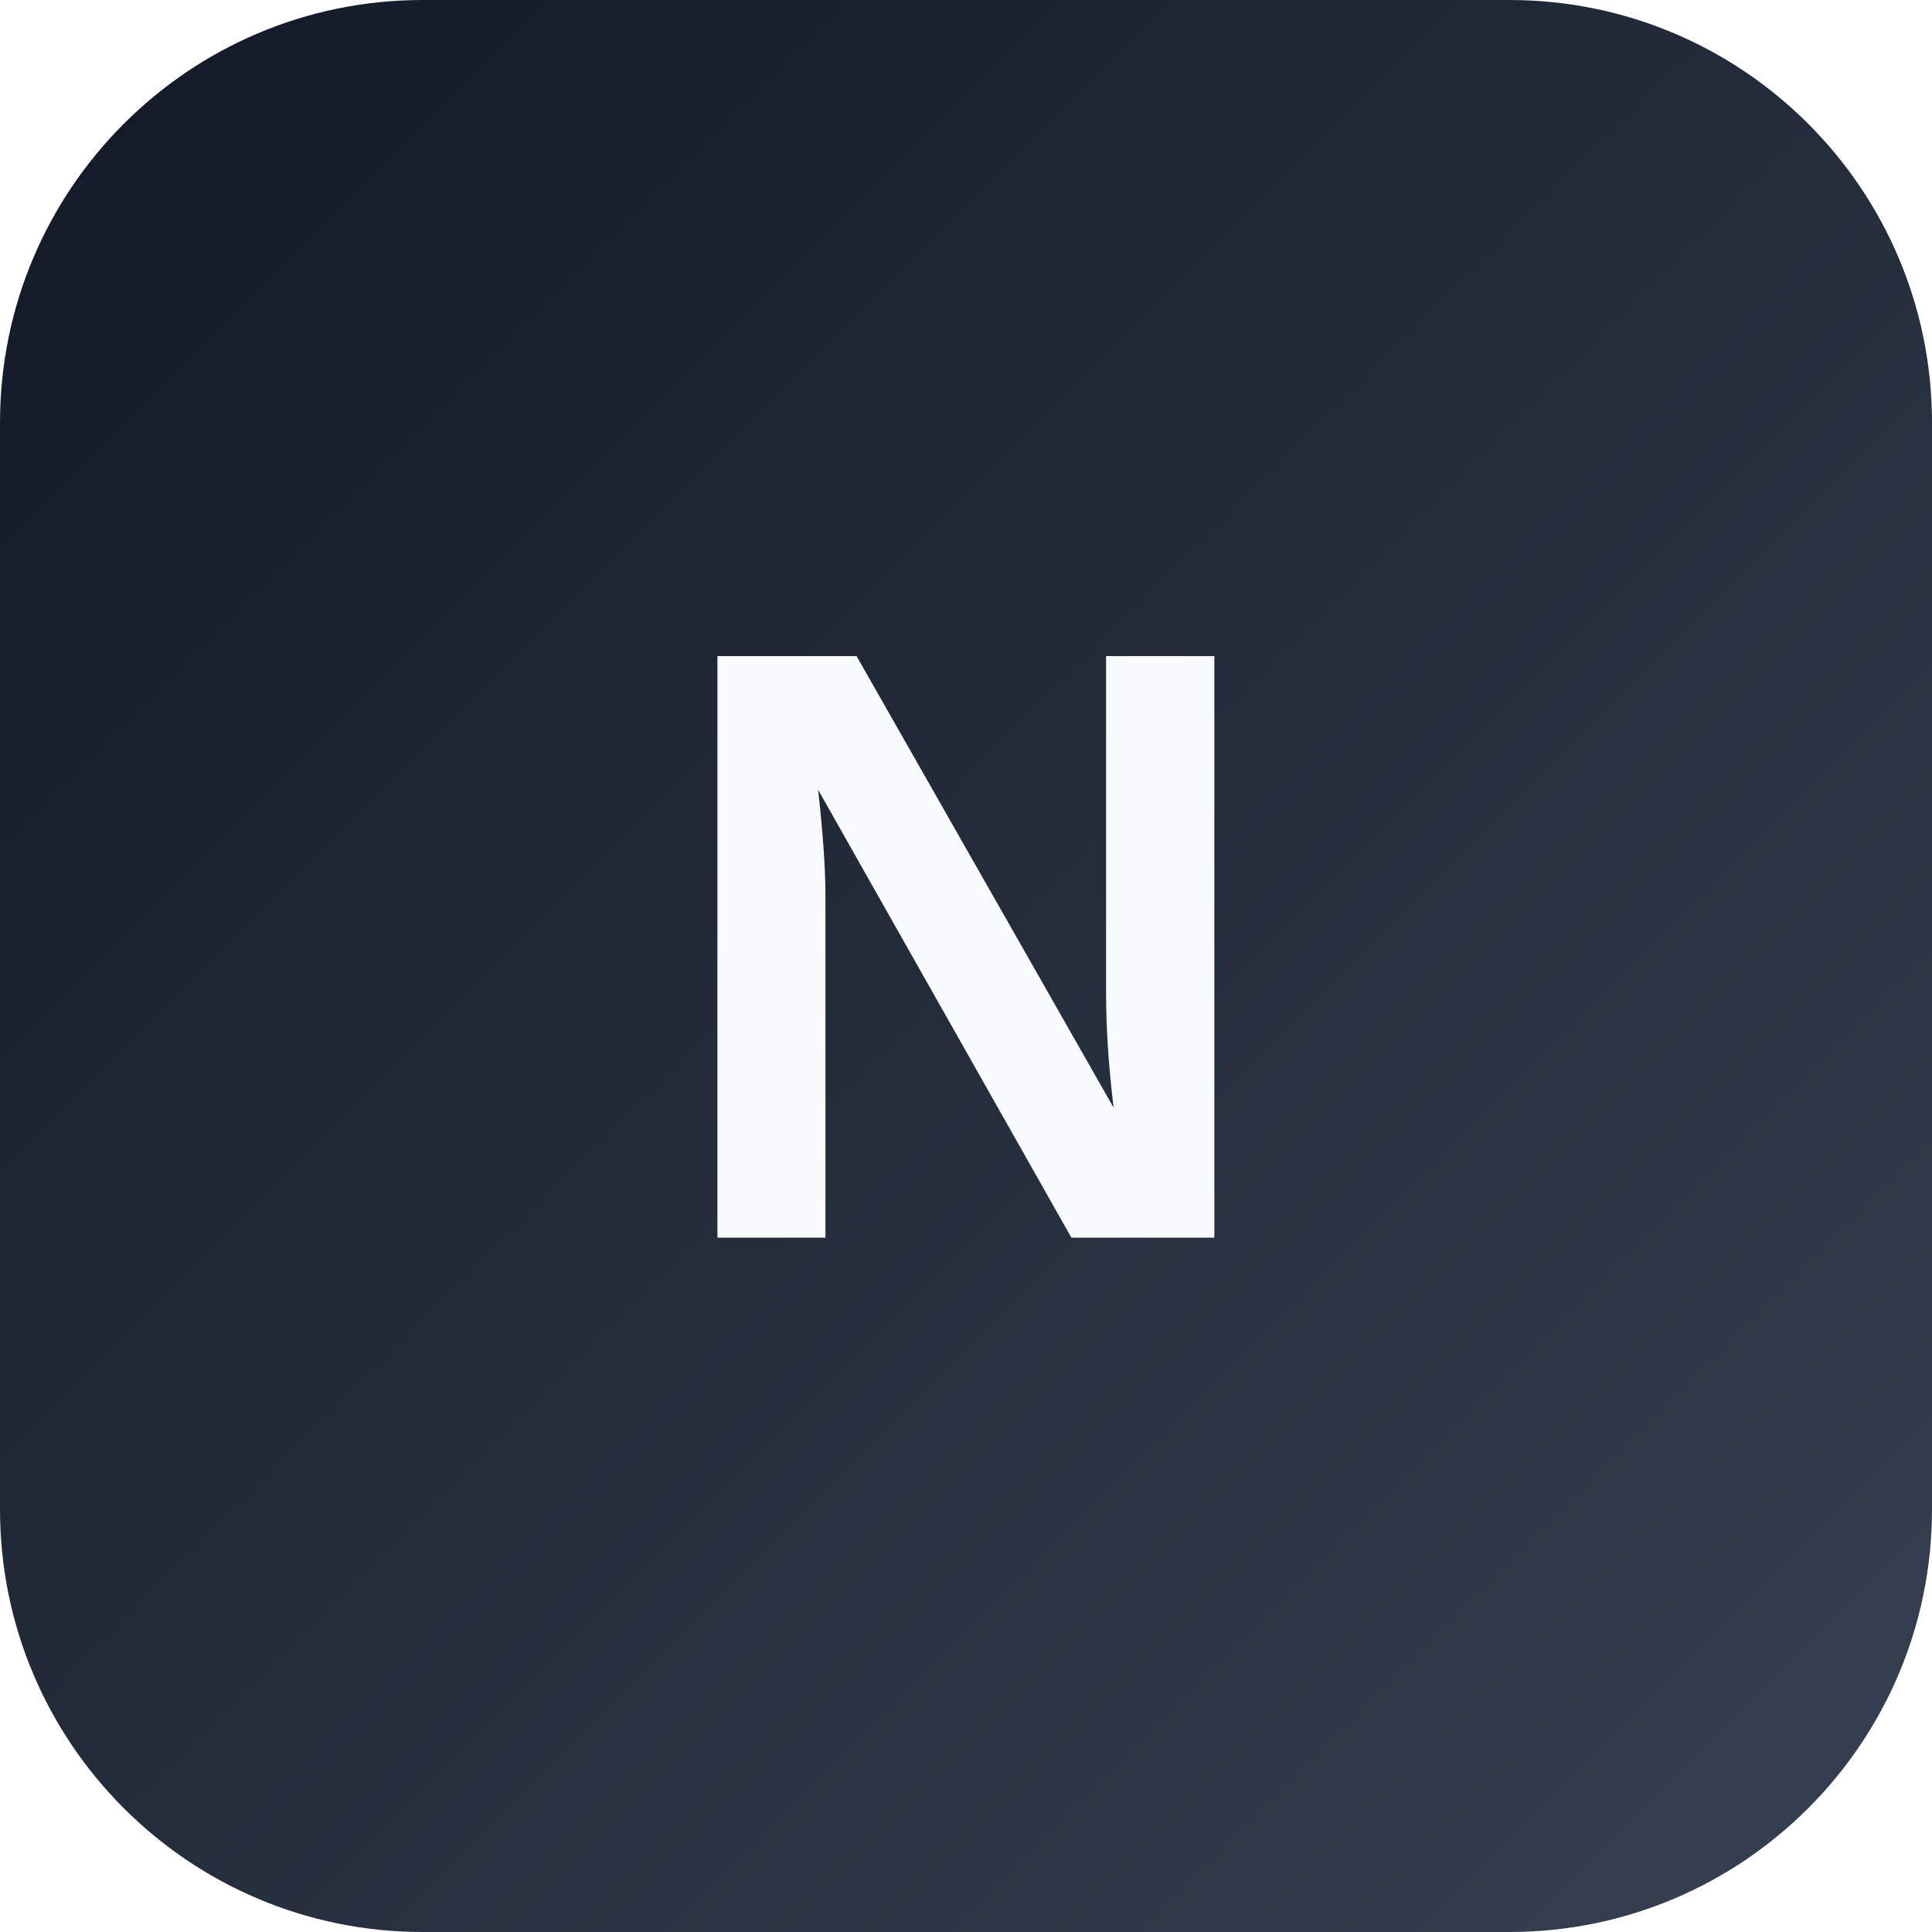
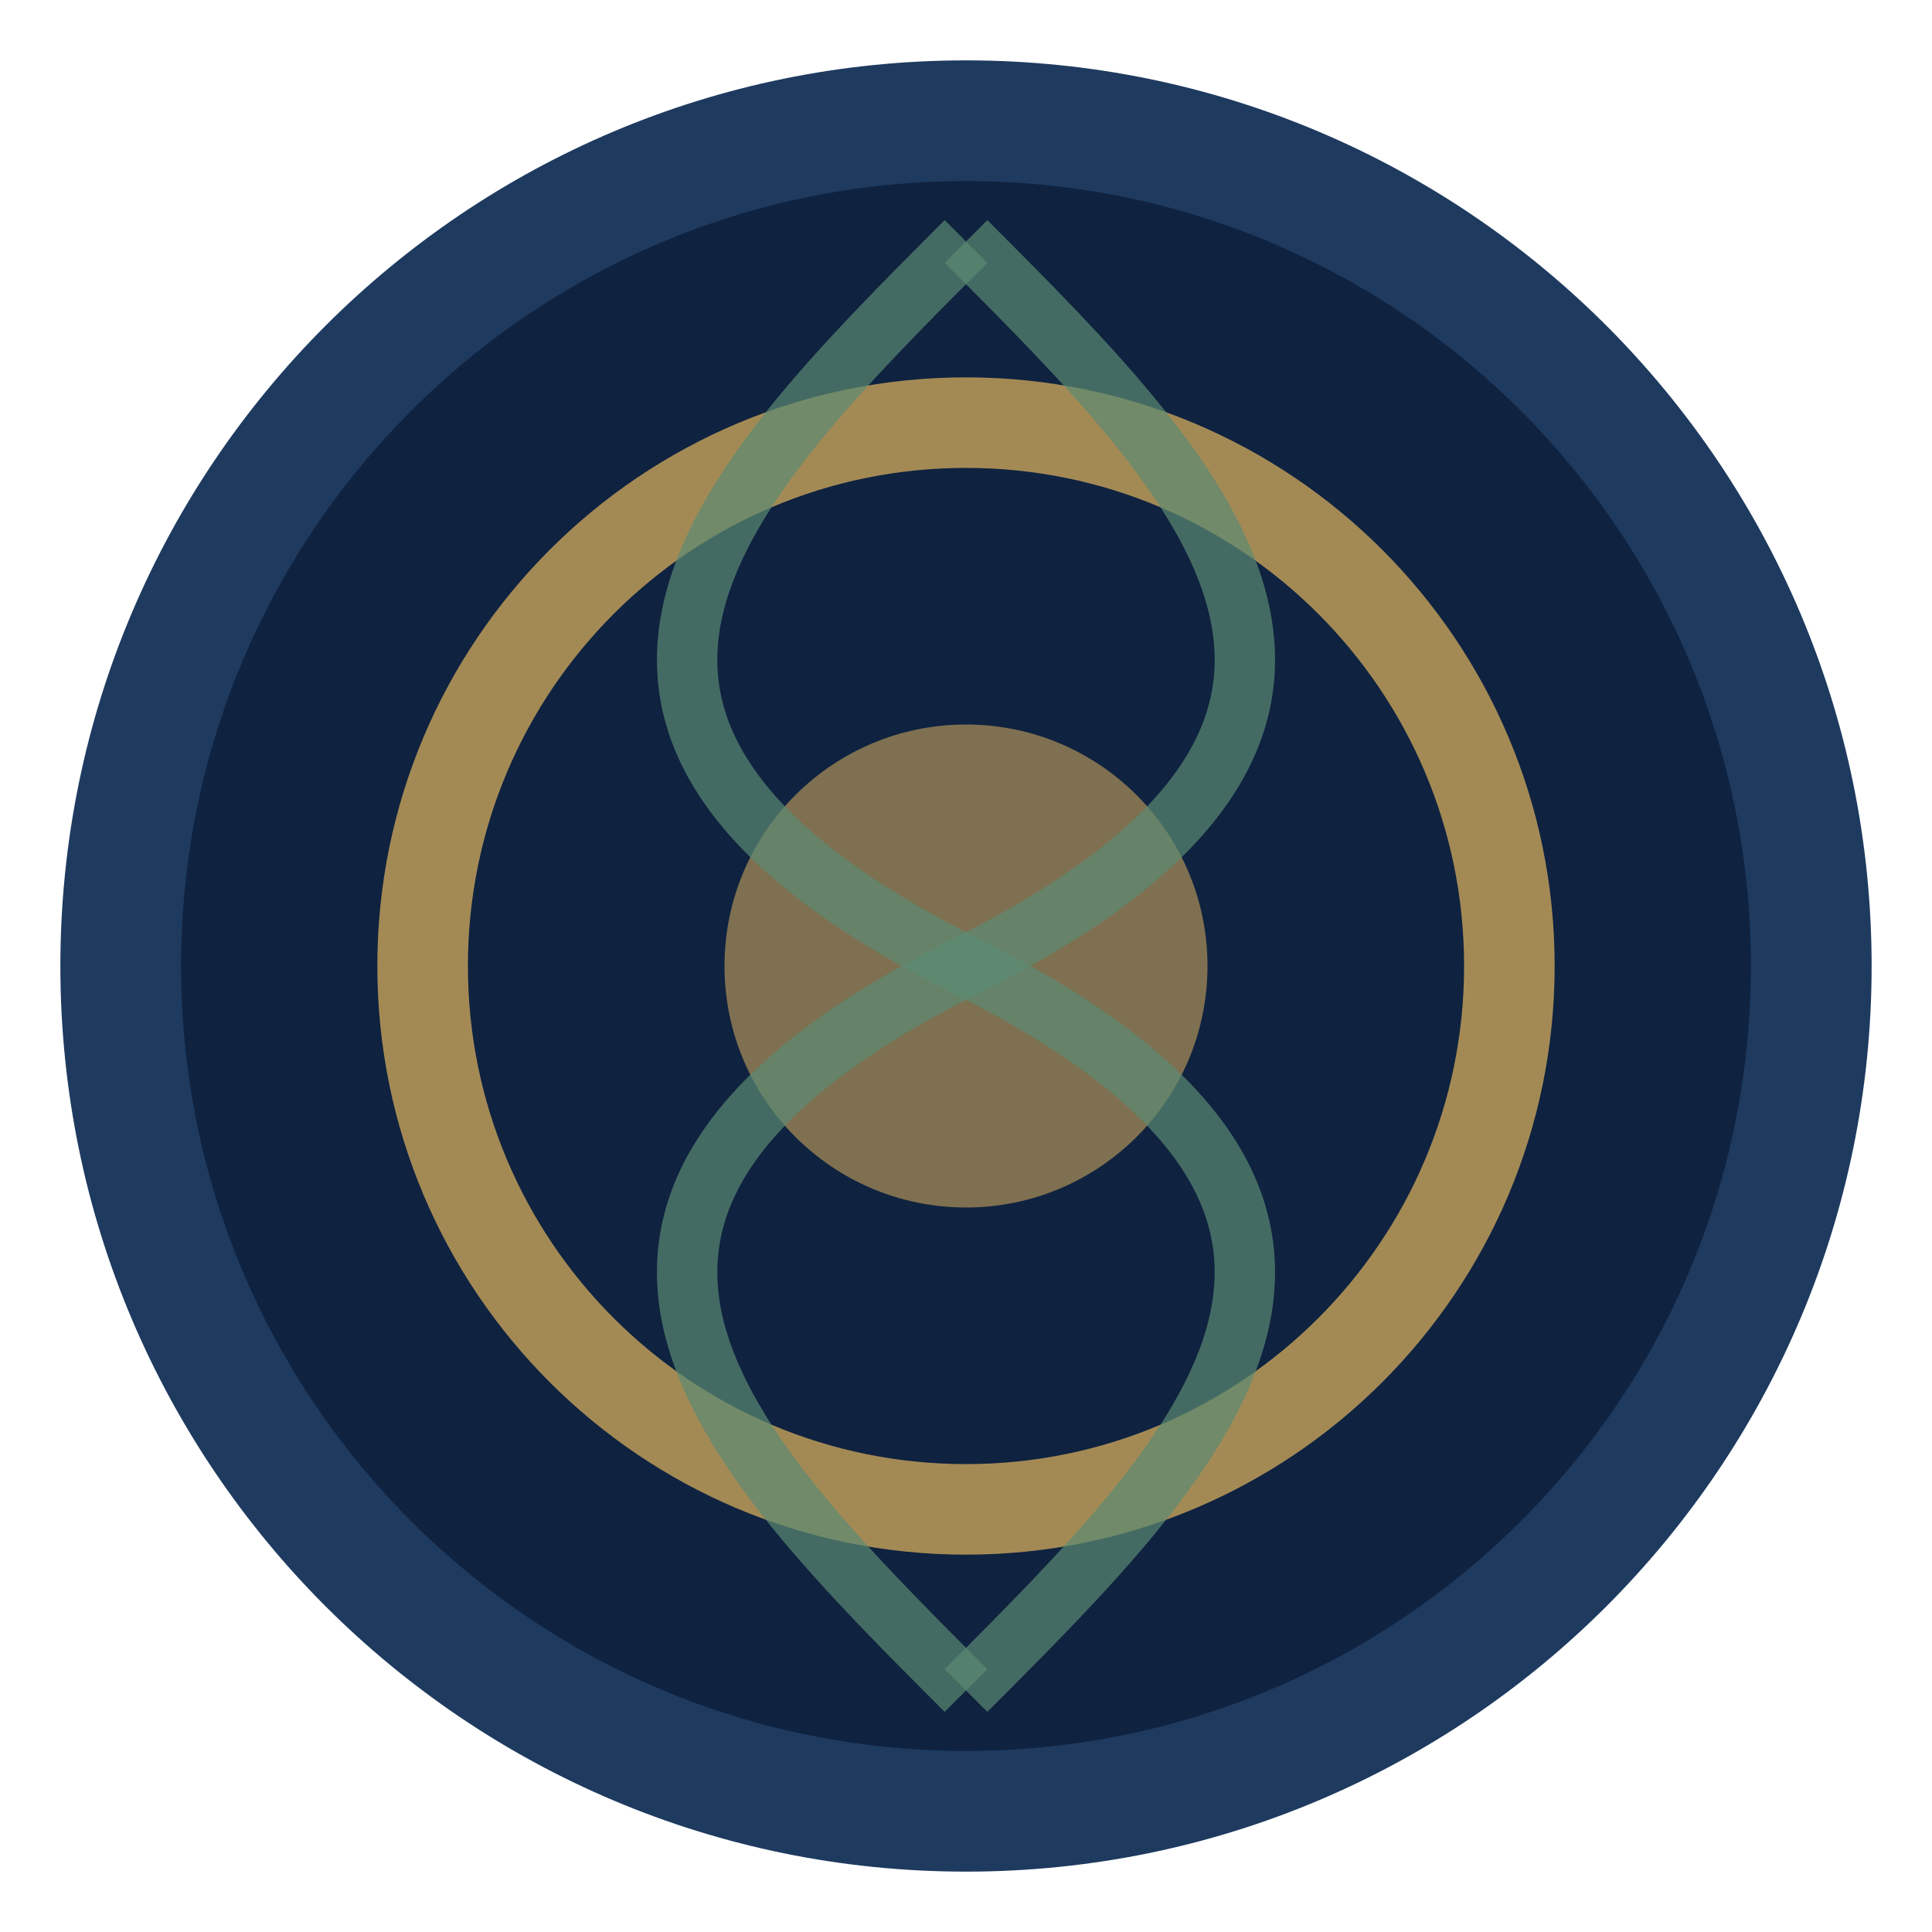
- <svg xmlns="http://www.w3.org/2000/svg" viewBox="0 0 128 128">
-   <defs>
-     <linearGradient id="nsGrad" x1="0%" y1="0%" x2="100%" y2="100%">
-       <stop offset="0%" stop-color="#111827" />
-       <stop offset="100%" stop-color="#374151" />
-     </linearGradient>
-   </defs>
-   <rect width="128" height="128" rx="28" fill="url(#nsGrad)" />
-   <text x="64" y="82" text-anchor="middle" font-family="Arial, sans-serif" font-weight="700" font-size="56" fill="#f9fafb">N</text>
+ <svg xmlns="http://www.w3.org/2000/svg" viewBox="0 0 32 32" fill="none">
+   <circle cx="16" cy="16" r="14" stroke="#1e3a5f" stroke-width="2" fill="#0f2240" />
+   <circle cx="16" cy="16" r="9" stroke="#c8a45a" stroke-width="1.5" fill="none" opacity="0.8" />
+   <circle cx="16" cy="16" r="4" fill="#c8a45a" opacity="0.6" />
+   <path d="M16 4 C20 8, 24 12, 16 16 C8 20, 12 24, 16 28" stroke="#5b8a72" stroke-width="1" fill="none" opacity="0.7" />
+   <path d="M16 4 C12 8, 8 12, 16 16 C24 20, 20 24, 16 28" stroke="#5b8a72" stroke-width="1" fill="none" opacity="0.7" />
</svg>
